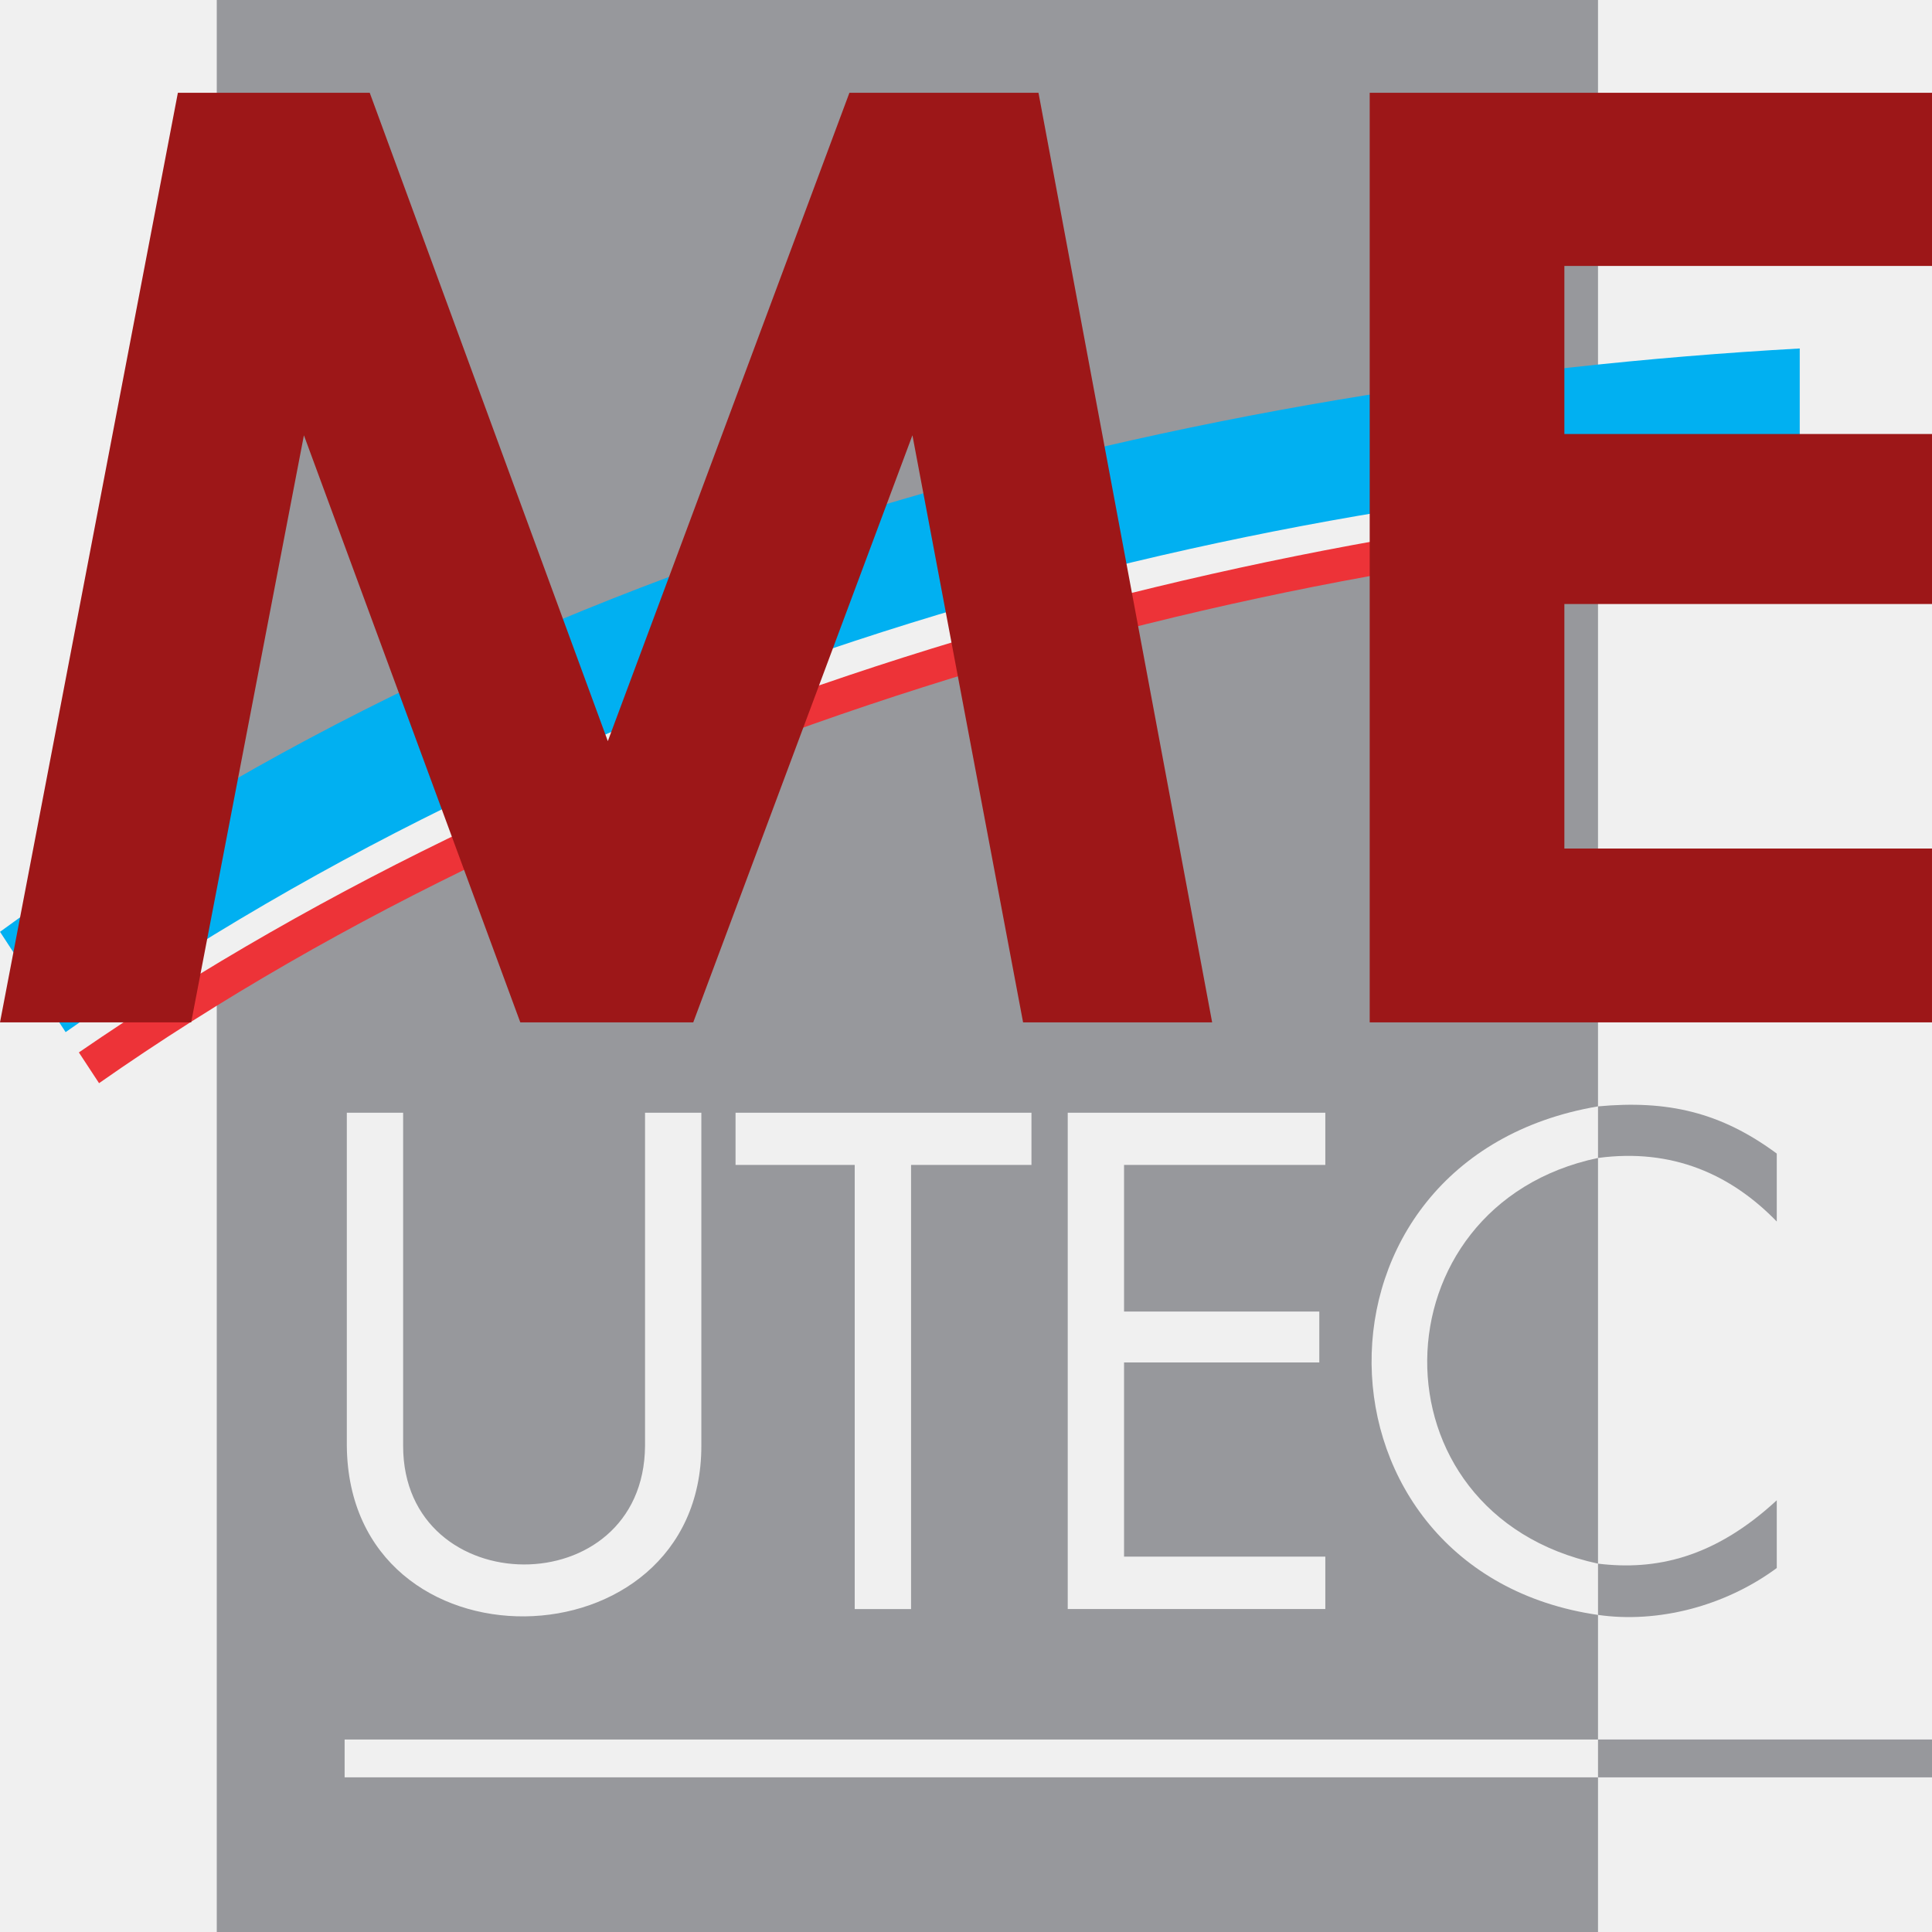
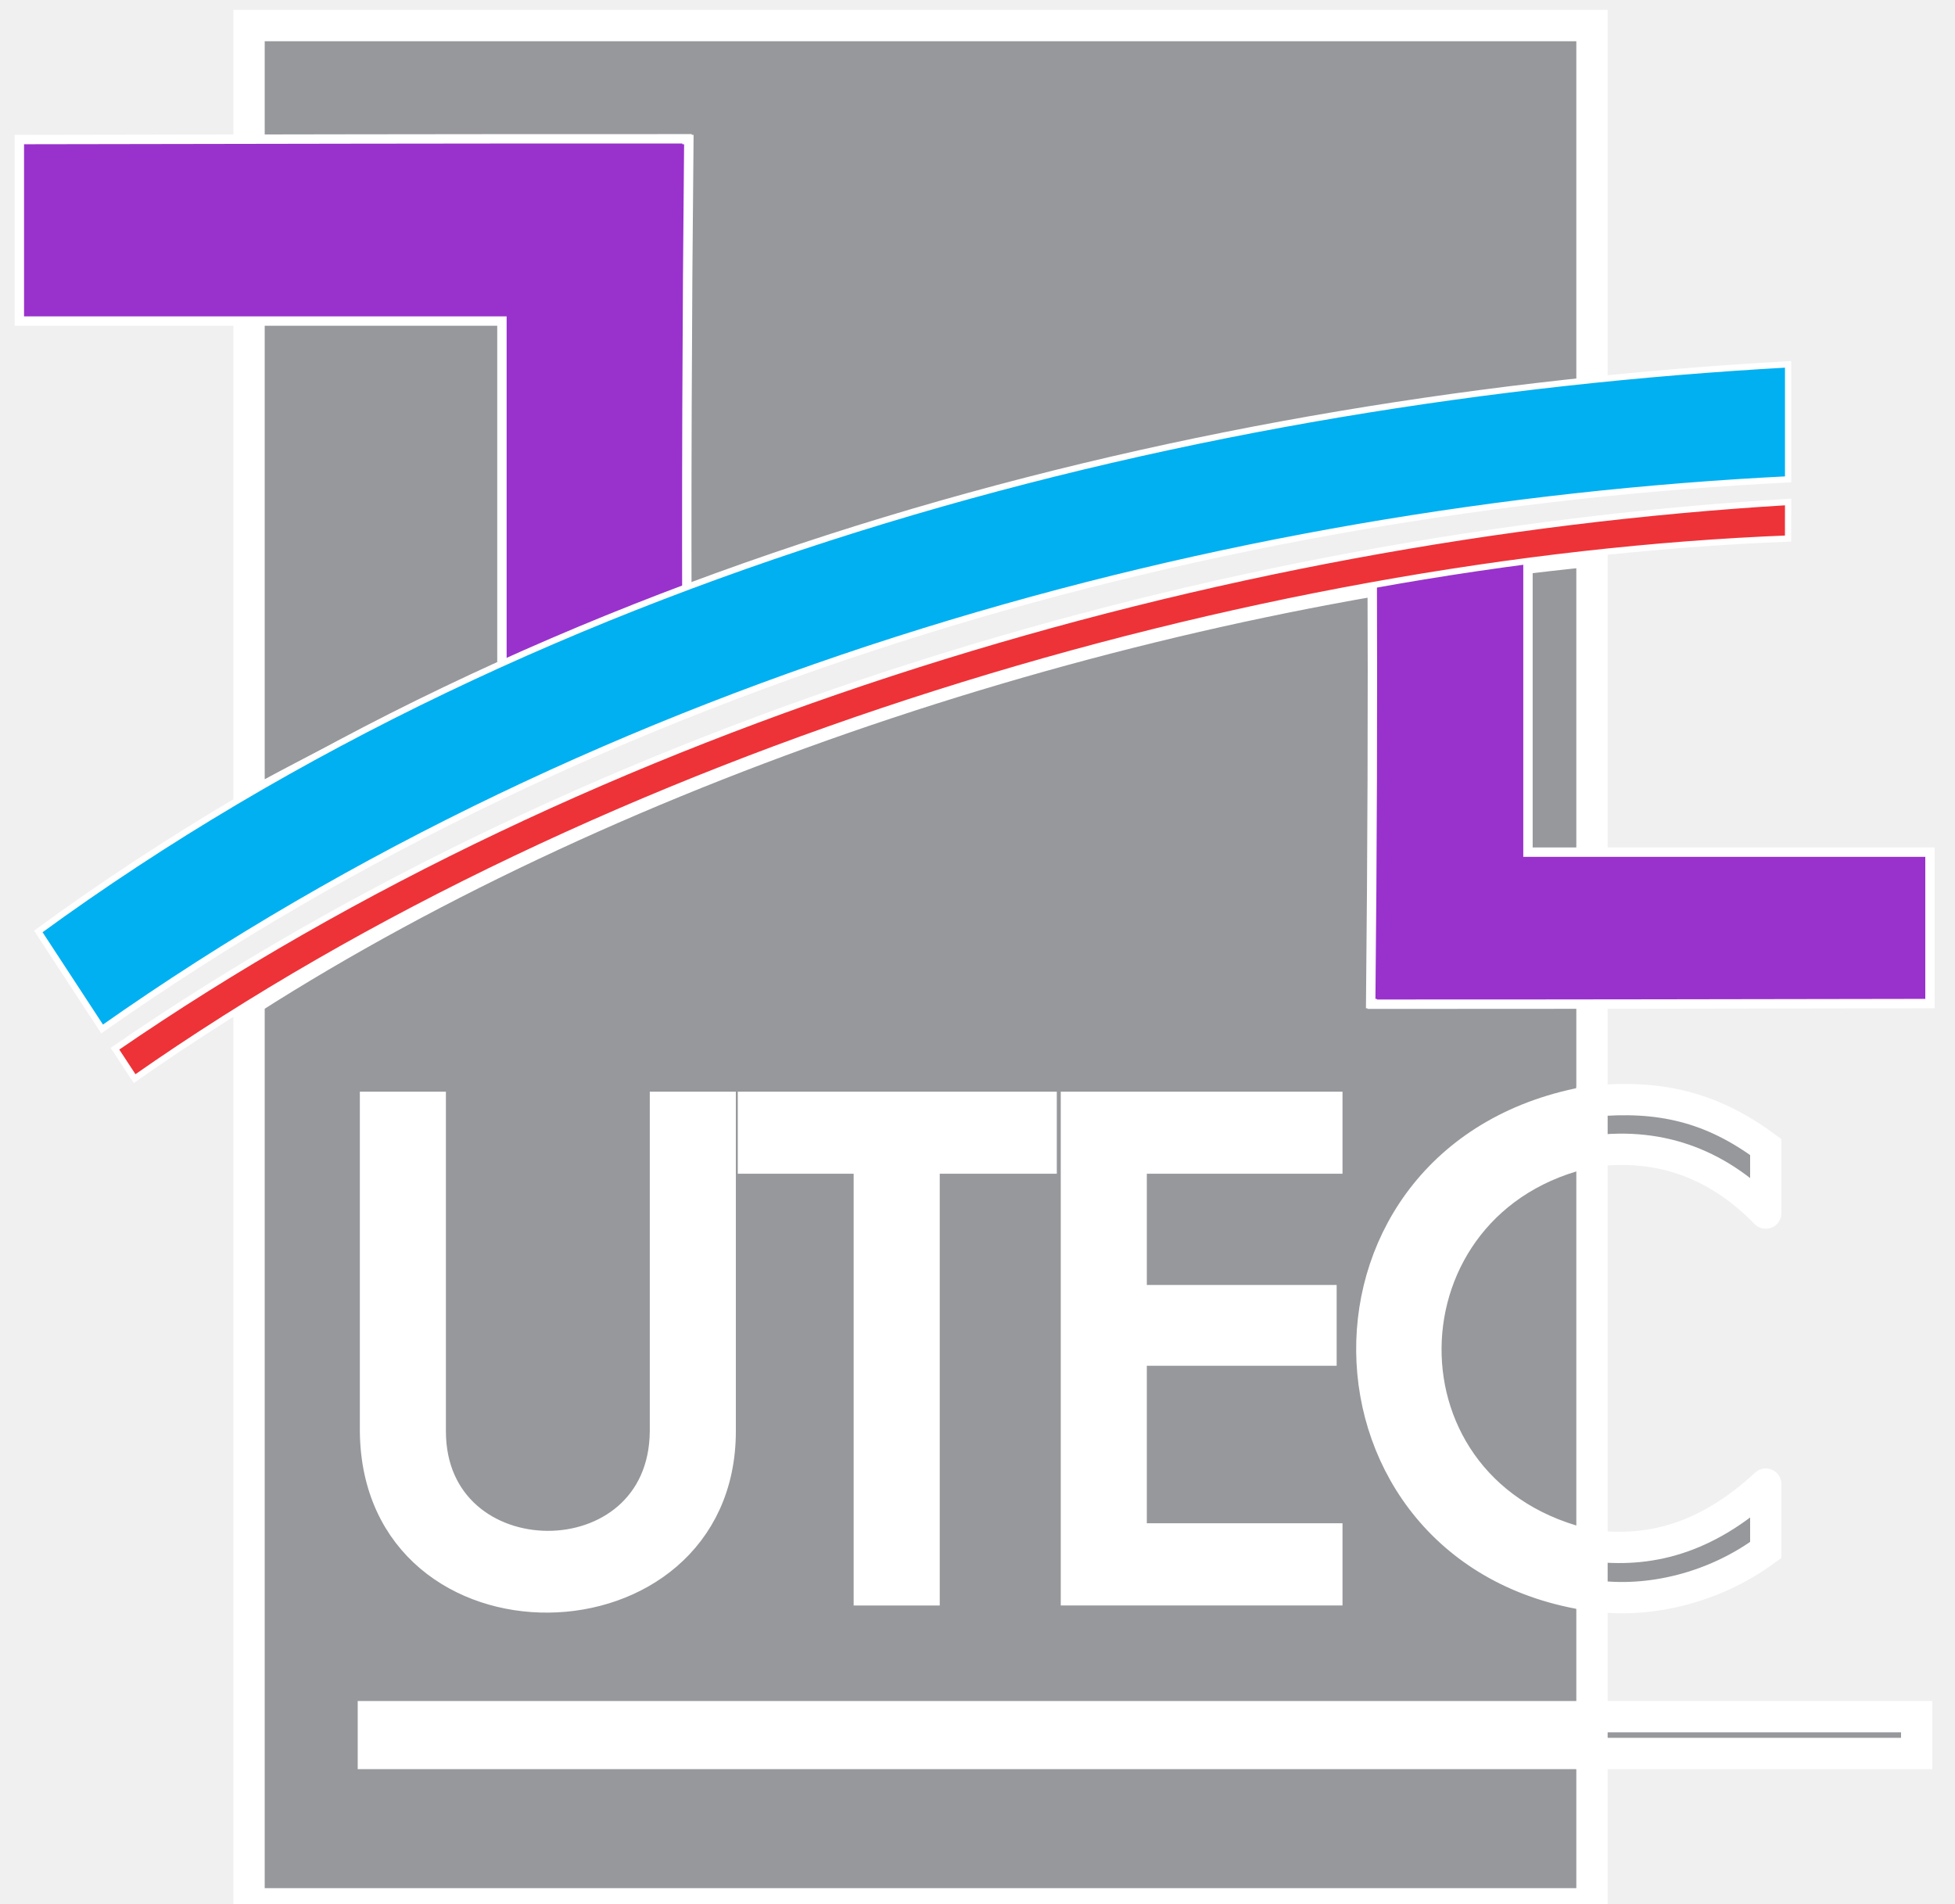
- <svg xmlns="http://www.w3.org/2000/svg" version="1.1" id="svg46" width="30mm" height="30mm" viewBox="0 0 113.386 113.387">
+ <svg xmlns="http://www.w3.org/2000/svg" version="1.1" id="svg46" width="31.224mm" height="30.409mm" viewBox="0 0 118.011 114.931" xml:space="preserve">
  <defs id="defs50">
    <rect x="1867" y="-2246.5" width="211" height="120.5" id="rect5" />
    <rect x="1945.958" y="-2206.173" width="5328.757" height="4027.68" id="rect4" />
    <rect x="-108.5" y="-60.75" width="88.5" height="70.75" id="rect3" />
    <clipPath clipPathUnits="userSpaceOnUse" id="clipPath1534">
      <g id="use1536">
        <path style="fill:#ffffff;fill-opacity:1;stroke:none;stroke-width:1.013px;stroke-linecap:butt;stroke-linejoin:miter;stroke-opacity:1" d="m 164.207,86.656 c -182.068,25.515 -321.208,54.429 -475.253,154.042 l 26.155,39.971 C -168.604,194.529 13.411,137.383 164.195,133.974 Z" id="path1556" transform="matrix(0.2222485,0,0,0.2222485,-101.6667,-98.92189)" />
        <path style="fill:#01b0f1;fill-opacity:1;stroke:none;stroke-width:1px;stroke-linecap:butt;stroke-linejoin:miter;stroke-opacity:1" d="M -311.046,240.698 C -172.227,139.332 4.619,95.589 164.207,86.656 v 31.244 c -152.93,7.639 -320.791,52.725 -457.925,149.286 z" id="path1558" transform="matrix(0.2222485,0,0,0.2222485,-101.6667,-98.92189)" />
        <path style="fill:#ed3338;fill-opacity:1;stroke:none;stroke-width:1px;stroke-linecap:butt;stroke-linejoin:miter;stroke-opacity:1" d="M -290.222,272.549 C -160.125,183.064 9.058,133.338 164.208,124.04 l -0.013,9.934 c -145.386,5.706 -321.978,57.65 -449.087,146.695 z" id="path1560" transform="matrix(0.2222485,0,0,0.2222485,-101.6667,-98.92189)" />
        <path style="fill:#ffffff;fill-opacity:1;stroke:none;stroke-width:1px;stroke-linecap:butt;stroke-linejoin:miter;stroke-opacity:1" d="m -219.468,288.475 h 14.875 v 87.976 c 0,41.467 63.558,42.03 63.875,0 v -87.976 h 14.875 v 87.976 c 0,59.064 -93.049,60.98 -93.625,0 z" id="path1562" transform="matrix(0.2222485,0,0,0.2222485,-101.6667,-98.92189)" />
        <path style="fill:#ffffff;fill-opacity:1;stroke:none;stroke-width:1px;stroke-linecap:butt;stroke-linejoin:miter;stroke-opacity:1" d="m -116.81,288.475 v 13.788 h 31.466 v 117.277 h 14.875 v -117.277 h 31.794 v -13.788 z" id="path1564" transform="matrix(0.2222485,0,0,0.2222485,-101.6667,-98.92189)" />
        <path style="fill:#ffffff;fill-opacity:1;stroke:none;stroke-width:1px;stroke-linecap:butt;stroke-linejoin:miter;stroke-opacity:1" d="M 38.931,288.475 H -29.093 V 419.539 H 38.931 V 405.701 H -14.218 v -51.287 h 51.558 v -13.438 H -14.218 v -38.714 h 53.149 v -13.788" id="path1566" transform="matrix(0.2222485,0,0,0.2222485,-101.6667,-98.92189)" />
        <path style="fill:#ffffff;fill-opacity:1;stroke:none;stroke-width:0.2;stroke-linecap:butt;stroke-linejoin:miter;stroke-miterlimit:4;stroke-dasharray:none;stroke-opacity:1" d="m 110.94,286.796 c -81.013,13.722 -78.428,122.956 0,134.287 V 407.546 c -61.024,-13.16 -59.247,-94.661 0,-107.128 z" id="path1568" transform="matrix(0.2222485,0,0,0.2222485,-101.6667,-98.92189)" />
        <rect style="fill:#ffffff;fill-opacity:1;stroke:none;stroke-width:0.188;stroke-miterlimit:4;stroke-dasharray:none;stroke-opacity:1" id="rect1570" width="330.985" height="10" x="-220.045" y="453.982" transform="matrix(0.2222485,0,0,0.2222485,-101.6667,-98.92189)" />
      </g>
    </clipPath>
    <clipPath clipPathUnits="userSpaceOnUse" id="clipPath1593">
      <g id="use1595">
        <path style="fill:#ffffff;fill-opacity:1;stroke:none;stroke-width:0.222px;stroke-linecap:butt;stroke-linejoin:miter;stroke-opacity:1" d="m -150.443,-34.809 h 3.306 v 19.553 c 0,9.216 14.126,9.341 14.196,0 v -19.553 h 3.306 v 19.553 c 0,13.127 -20.68,13.553 -20.808,0 z" id="path2219" />
        <path style="fill:#ffffff;fill-opacity:1;stroke:none;stroke-width:0.222px;stroke-linecap:butt;stroke-linejoin:miter;stroke-opacity:1" d="m -127.627,-34.809 v 3.064 h 6.993 v 26.065 h 3.306 V -31.744 h 7.066 v -3.064 z" id="path2221" />
        <path style="fill:#ffffff;fill-opacity:1;stroke:none;stroke-width:0.222px;stroke-linecap:butt;stroke-linejoin:miter;stroke-opacity:1" d="m -93.014,-34.809 h -15.118 v 29.129 h 15.118 v -3.076 H -104.827 V -20.154 h 11.459 v -2.986 h -11.459 v -8.604 h 11.812 v -3.064" id="path2223" />
        <path style="fill:#ffffff;fill-opacity:1;stroke:none;stroke-width:0.044;stroke-linecap:butt;stroke-linejoin:miter;stroke-miterlimit:4;stroke-dasharray:none;stroke-opacity:1" d="m -77.011,-35.182 c -18.005,3.05 -17.431,27.327 0,29.845 v -3.008 c -13.563,-2.925 -13.168,-21.038 0,-23.809 z" id="path2225" />
-         <path style="fill:#ffffff;fill-opacity:1;stroke:none;stroke-width:0.042;stroke-miterlimit:4;stroke-dasharray:none;stroke-opacity:1" id="path2227" width="73.561" height="2.222" x="-150.571" y="1.975" d="m -150.571,1.975 h 73.561 v 2.222 h -73.561 z" />
+         <rect style="fill:#ffffff;fill-opacity:1;stroke:none;stroke-width:0.042;stroke-miterlimit:4;stroke-dasharray:none;stroke-opacity:1" id="path2227" width="73.561" height="2.222" x="-150.571" y="1.975" d="m -150.571,1.975 h 73.561 v 2.222 h -73.561 z" />
      </g>
    </clipPath>
    <filter id="mask-powermask-path-effect2123_inverse" style="color-interpolation-filters:sRGB" height="100" width="100" x="-50" y="-50">
      <feColorMatrix id="mask-powermask-path-effect2123_primitive1" values="1" type="saturate" result="fbSourceGraphic" />
      <feColorMatrix id="mask-powermask-path-effect2123_primitive2" values="-1 0 0 0 1 0 -1 0 0 1 0 0 -1 0 1 0 0 0 1 0 " in="fbSourceGraphic" />
    </filter>
  </defs>
-   <g id="g993" transform="matrix(0.2222485,0,0,0.2222485,69.12959,1.192149)" style="display:inline;opacity:1">
-     <path id="path69219" style="fill:#97989c;fill-opacity:1;stroke:none;stroke-width:0.348px;stroke-linecap:butt;stroke-linejoin:miter;stroke-opacity:1" d="M -6.529,-7.25 V 39.836 C 19.514,25.546 44.558,19.572 74.535,14.945 V -7.25 Z M 74.535,24.465 C 46.686,27.214 16.001,37.181 -6.529,51.582 V 106.137 H 74.535 V 97.061 H 0.975 V 94.84 H 74.535 v -7.312 c -17.431,-2.518 -18.005,-26.796 0,-29.846 z M 1.104,58.055 h 3.305 v 19.553 c 0,9.216 14.127,9.341 14.197,0 V 58.055 h 3.305 v 19.553 c 0,13.127 -20.679,13.553 -20.807,0 z m 22.814,0 h 17.367 v 3.064 H 34.219 V 87.184 H 30.912 V 61.119 h -6.994 z m 19.496,0 H 58.531 v 3.064 h -11.812 v 8.605 h 11.459 v 2.986 H 46.719 v 11.398 h 11.812 v 3.074 H 43.414 Z m 31.121,2.654 c -13.168,2.771 -13.563,20.884 0,23.809 z" transform="matrix(4.499467,0,0,4.499467,-224.4316,27.2571)" />
-     <path style="opacity:1;fill:#01b0f1;fill-opacity:1;stroke:none;stroke-width:1px;stroke-linecap:butt;stroke-linejoin:miter;stroke-opacity:1" d="M -311.046,240.698 C -172.227,139.332 4.619,95.589 164.207,86.656 v 31.244 c -152.93,7.639 -320.791,52.725 -457.925,149.286 z" id="path4542" />
-     <path style="opacity:1;fill:#ed3338;fill-opacity:1;stroke:none;stroke-width:1px;stroke-linecap:butt;stroke-linejoin:miter;stroke-opacity:1" d="M -290.222,272.549 C -160.125,183.064 9.058,133.338 164.208,124.04 l -0.013,9.934 c -145.386,5.706 -321.978,57.65 -449.087,146.695 z" id="path4542-8" />
-     <path style="opacity:1;fill:#97989c;fill-opacity:1;stroke:none;stroke-width:0.3;stroke-linecap:butt;stroke-linejoin:miter;stroke-miterlimit:4;stroke-dasharray:none;stroke-opacity:1" d="M 158.139,317.2 V 299.258 C 143.309,288.284 129.213,285.098 110.94,286.796 v 13.622 c 19.611,-2.624 35.113,4.337 47.199,16.782" id="path63717" />
-     <path style="fill:#97989c;fill-opacity:1;stroke:none;stroke-width:0.3;stroke-linecap:butt;stroke-linejoin:miter;stroke-miterlimit:4;stroke-dasharray:none;stroke-opacity:1" d="m 158.139,390.813 v 17.893 c -13.823,10.2 -31.56,14.627 -47.199,12.376 V 407.546 c 15.122,1.854 30.668,-1.444 47.199,-16.732" id="path65508" />
-     <rect style="opacity:1;fill:#97989c;fill-opacity:1;stroke:none;stroke-width:0.179;stroke-miterlimit:4;stroke-dasharray:none;stroke-opacity:1" id="rect68595" width="88.192" height="10" x="110.94" y="453.982" />
+   <g id="g993" transform="matrix(0.2222485,0,0,0.2222485,71.44214,2.736423)" style="display:inline;opacity:1">
+     <path id="path1" style="display:inline;opacity:1;fill:#ffffff;fill-opacity:1;stroke:none;stroke-width:0.378;stroke-linecap:butt;stroke-linejoin:miter;stroke-dasharray:none;stroke-opacity:1" d="M 74.535,24.465 C 46.686,27.214 16.001,37.181 -6.529,51.582 V 106.137 H 74.535 Z" transform="matrix(4.499467,0,0,4.499467,-224.4316,27.2571)" />
+     <path id="path69219" style="fill:#97989c;fill-opacity:1;stroke:#ffffff;stroke-width:1.89;stroke-linecap:butt;stroke-linejoin:miter;stroke-dasharray:none;stroke-opacity:1" d="M -6.529,-7.25 V 39.836 C 19.514,25.546 44.558,19.572 74.535,14.945 V -7.25 Z M 74.535,24.465 C 46.686,27.214 16.001,37.181 -6.529,51.582 V 106.137 H 74.535 V 97.061 H 0.975 V 94.84 H 74.535 v -7.312 c -17.431,-2.518 -18.005,-26.796 0,-29.846 z M 1.104,58.055 h 3.305 v 19.553 c 0,9.216 14.127,9.341 14.197,0 V 58.055 h 3.305 v 19.553 c 0,13.127 -20.679,13.553 -20.807,0 z m 22.814,0 h 17.367 v 3.064 H 34.219 V 87.184 H 30.912 V 61.119 h -6.994 z m 19.496,0 H 58.531 v 3.064 h -11.812 v 8.605 h 11.459 v 2.986 H 46.719 v 11.398 h 11.812 v 3.074 H 43.414 Z m 31.121,2.654 c -13.168,2.771 -13.563,20.884 0,23.809 z" transform="matrix(4.499467,0,0,4.499467,-224.4316,27.2571)" />
+     <path id="rect1" style="display:inline;opacity:1;fill:#9932cc;fill-opacity:1;stroke:#ffffff;stroke-width:5.102;stroke-linecap:round;stroke-linejoin:miter;stroke-dasharray:none;stroke-opacity:1;paint-order:stroke fill markers" d="m -314.922,26.865 v 46.752 h 131.073 v 97.011 h 47.728 c -0.188,-47.924 -0.012,-95.843 0.475,-143.763 h -0.475 v -0.202 c -59.6,-0.029 -119.201,0.11 -178.801,0.202 z" />
+     <path id="rect1-8" style="display:inline;opacity:1;fill:#9932cc;fill-opacity:1;stroke:#ffffff;stroke-width:5.102;stroke-linecap:round;stroke-linejoin:miter;stroke-dasharray:none;stroke-opacity:1;paint-order:stroke fill markers" d="M 201.466,259.013 V 220.432 H 92.277 V 140.376 H 52.518 c 0.156,39.548 0.01,79.092 -0.395,118.637 h 0.395 v 0.167 c 49.649,0.024 99.298,-0.091 148.947,-0.167 z" />
+     <path style="opacity:1;fill:#01b0f1;fill-opacity:1;stroke:#ffffff;stroke-width:1.701;stroke-linecap:butt;stroke-linejoin:miter;stroke-dasharray:none;stroke-opacity:1" d="M -311.046,240.698 C -172.227,139.332 4.619,95.589 164.207,86.656 v 31.244 c -152.93,7.639 -320.791,52.725 -457.925,149.286 z" id="path4542" />
+     <path style="display:inline;opacity:1;fill:#ed3338;fill-opacity:1;stroke:#ffffff;stroke-width:1.701;stroke-linecap:butt;stroke-linejoin:miter;stroke-dasharray:none;stroke-opacity:1" d="M -290.222,272.549 C -160.125,183.064 9.058,133.338 164.208,124.04 l -0.013,9.934 c -145.386,5.706 -321.978,57.65 -449.087,146.695 z" id="path4542-8" />
+     <path style="opacity:1;fill:#97989c;fill-opacity:1;stroke:#ffffff;stroke-width:8.503;stroke-linecap:round;stroke-linejoin:miter;stroke-miterlimit:4;stroke-dasharray:none;stroke-opacity:1" d="M 158.139,317.2 V 299.258 C 143.309,288.284 129.213,285.098 110.94,286.796 v 13.622 c 19.611,-2.624 35.113,4.337 47.199,16.782" id="path63717" />
+     <path style="fill:#97989c;fill-opacity:1;stroke:#ffffff;stroke-width:8.503;stroke-linecap:round;stroke-linejoin:miter;stroke-miterlimit:4;stroke-dasharray:none;stroke-opacity:1" d="m 158.139,390.813 v 17.893 c -13.823,10.2 -31.56,14.627 -47.199,12.376 V 407.546 c 15.122,1.854 30.668,-1.444 47.199,-16.732" id="path65508" />
+     <rect style="opacity:1;fill:#97989c;fill-opacity:1;stroke:#ffffff;stroke-width:8.503;stroke-miterlimit:4;stroke-dasharray:none;stroke-opacity:1" id="rect68595" width="88.192" height="10" x="110.94" y="453.982" />
  </g>
-   <path id="text1" style="font-weight:bold;font-size:64px;font-family:Arial;-inkscape-font-specification:'Arial Bold';text-align:start;writing-mode:lr-tb;direction:ltr;text-anchor:start;white-space:pre;inline-size:93.785;fill:#9d1718;fill-opacity:1;stroke:none;stroke-width:3.305" d="M 10.439,5.445 0,60 H 11.219 L 17.836,25.546 30.535,60 H 40.686 L 53.549,25.546 60.043,60 H 71.139 L 60.947,5.445 H 49.851 L 35.672,43.496 21.699,5.445 Z m 69.947,0 V 60 H 113.386 V 49.801 H 91.811 v -14.353 h 21.576 V 25.472 H 91.811 v -9.865 h 21.576 V 5.445 Z" />
</svg>
